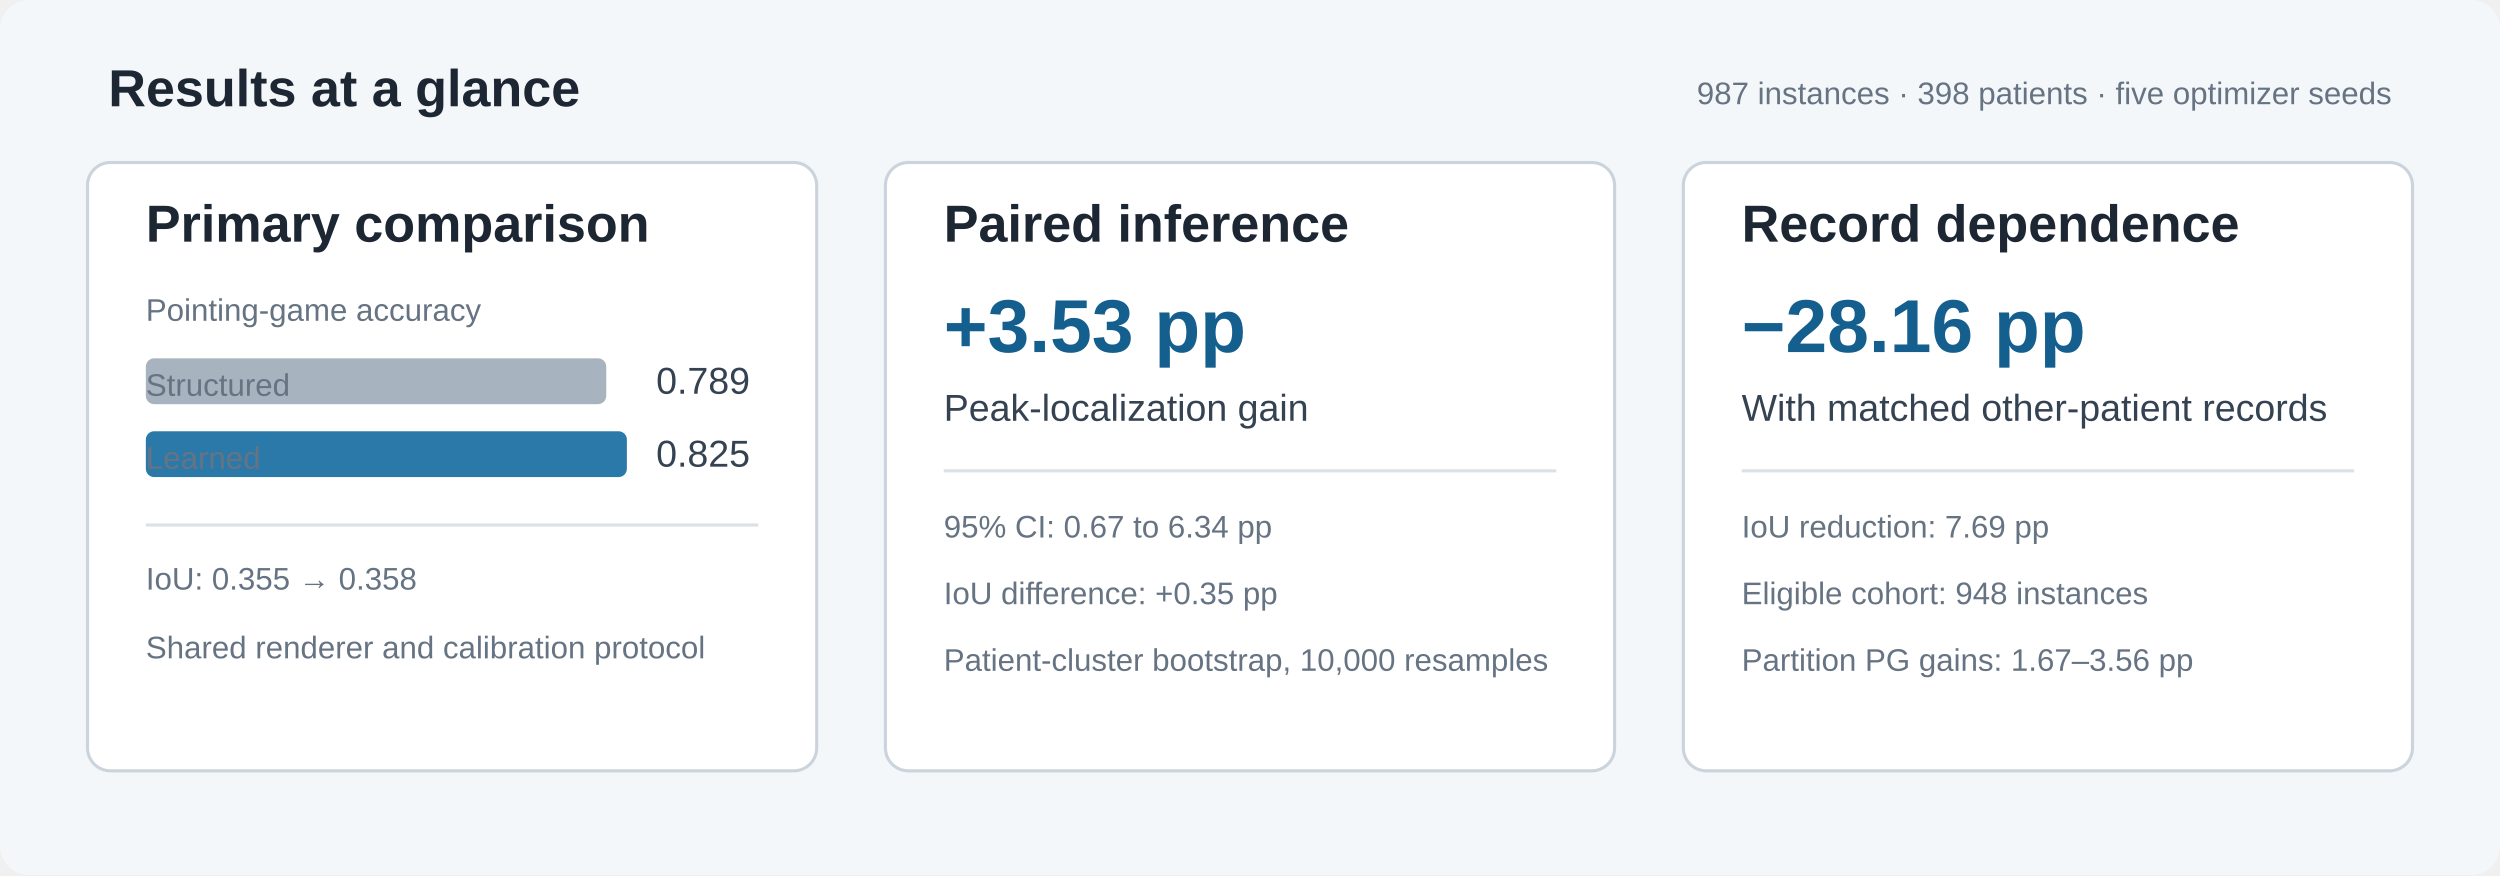
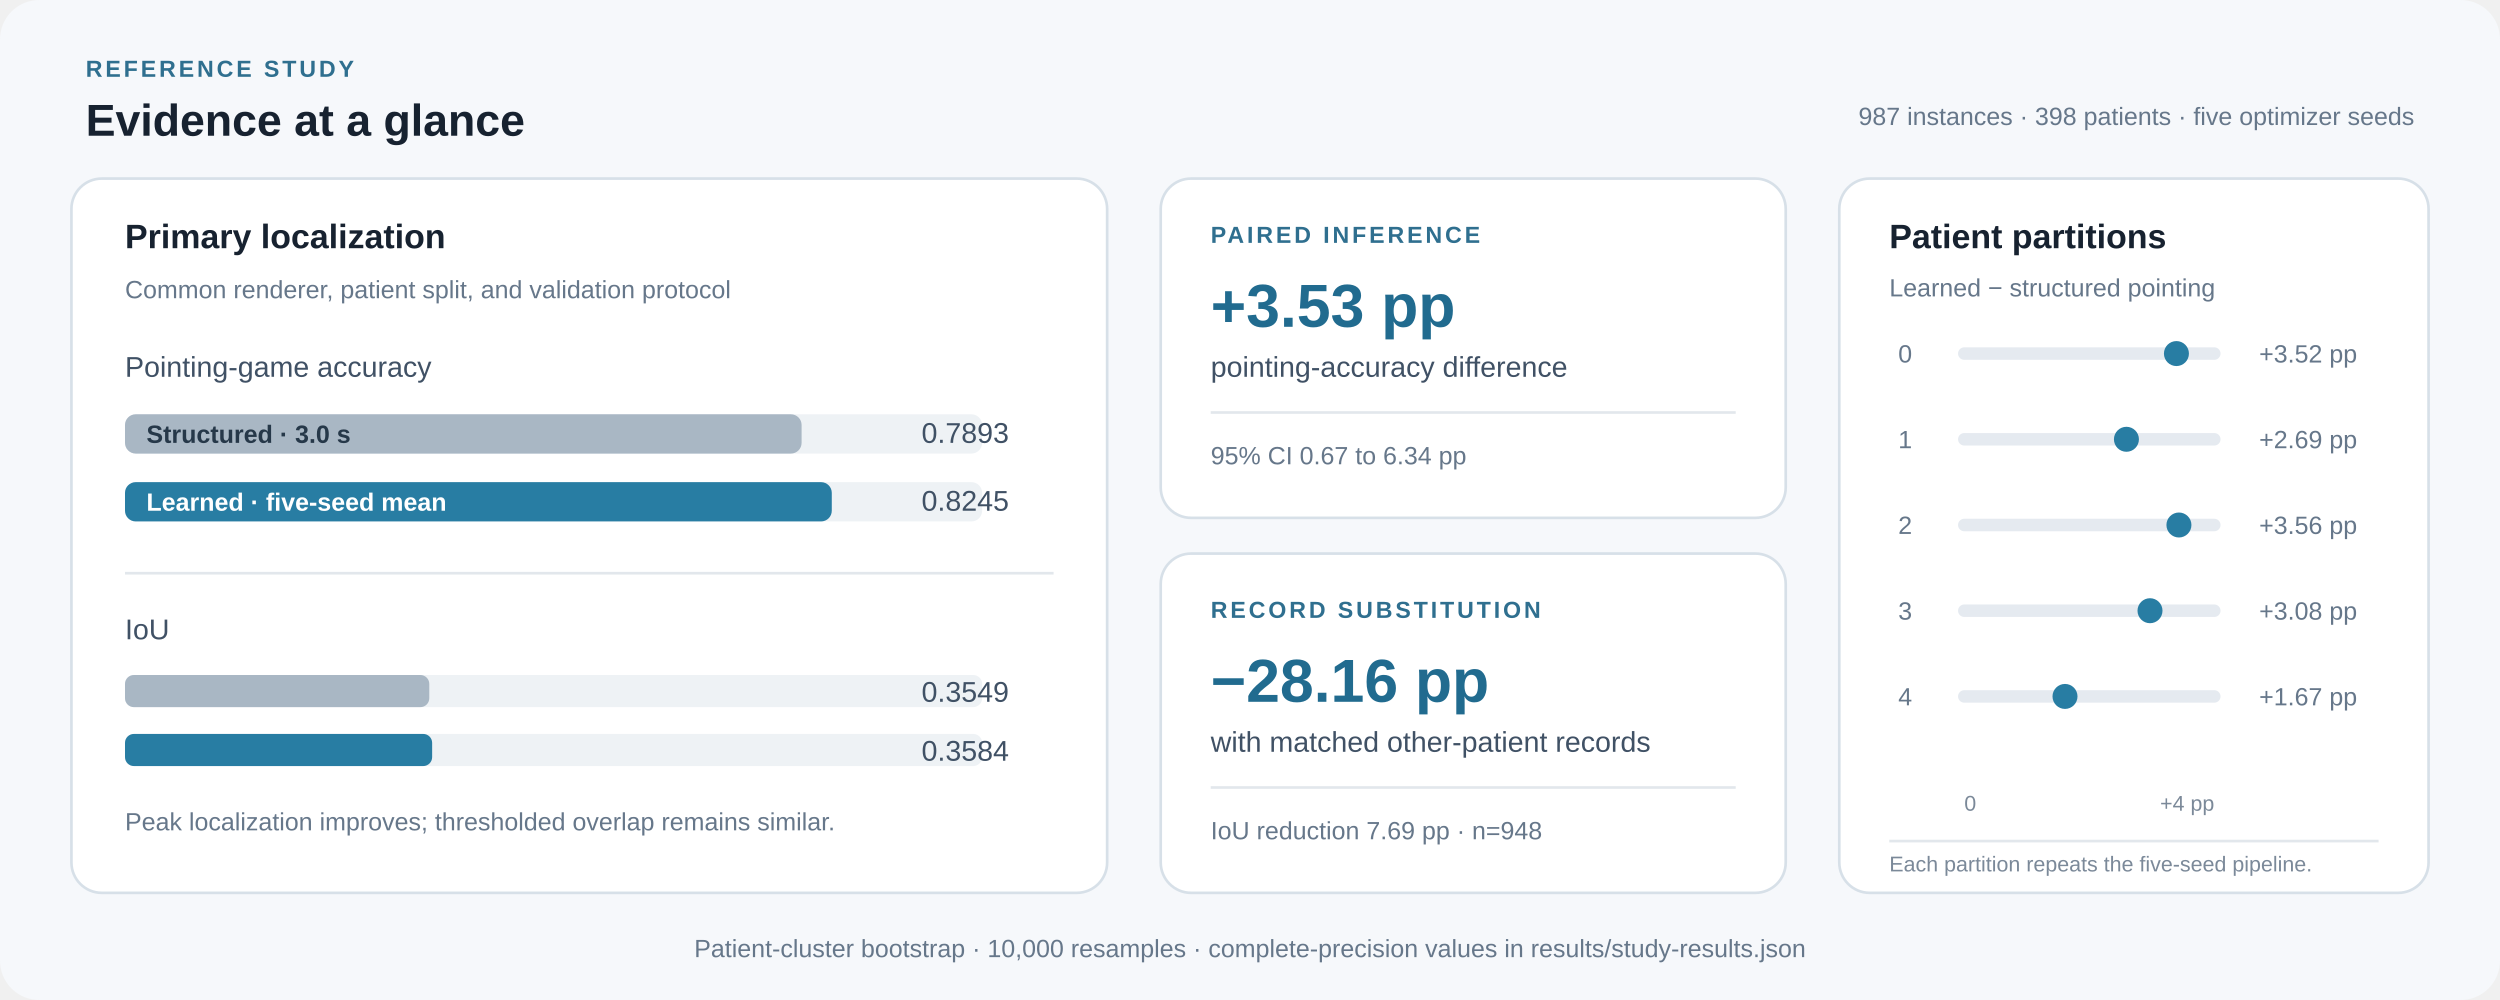
- <svg xmlns="http://www.w3.org/2000/svg" width="1200" height="420" viewBox="0 0 1200 420" role="img" aria-labelledby="title desc">
+ <svg xmlns="http://www.w3.org/2000/svg" width="1400" height="560" viewBox="0 0 1400 560" role="img" aria-labelledby="title desc">
  <defs>
    <style>
-       .heading { font: 600 25px Arial, Helvetica, sans-serif; fill: #1d2733; }
-       .value { font: 700 36px Arial, Helvetica, sans-serif; fill: #155f8f; }
-       .label { font: 18px Arial, Helvetica, sans-serif; fill: #354252; }
-       .small { font: 15px Arial, Helvetica, sans-serif; fill: #667383; }
-       .card { fill: #ffffff; stroke: #cbd3dc; stroke-width: 1.5; }
-       .rule { stroke: #dbe1e7; stroke-width: 1.5; }
-       .structured { fill: #a7b3bf; }
-       .learned { fill: #2b79a8; }
+       .eyebrow { font: 700 13px Arial, Helvetica, sans-serif; letter-spacing: 1.6px; fill: #2f6f8f; }
+       .heading { font: 700 25px Arial, Helvetica, sans-serif; fill: #172230; }
+       .section { font: 700 19px Arial, Helvetica, sans-serif; fill: #172230; }
+       .value { font: 700 34px Arial, Helvetica, sans-serif; fill: #216b8f; }
+       .label { font: 16px Arial, Helvetica, sans-serif; fill: #405165; }
+       .small { font: 14px Arial, Helvetica, sans-serif; fill: #66778a; }
+       .micro { font: 12px Arial, Helvetica, sans-serif; fill: #7b8999; }
+       .card { fill: #ffffff; stroke: #d7e0e8; stroke-width: 1.5; }
+       .track { stroke: #e5eaf0; stroke-width: 7; stroke-linecap: round; }
+       .structured { fill: #a9b7c4; }
+       .learned { fill: #287da3; }
+       .rule { stroke: #e2e7ec; stroke-width: 1.5; }
    </style>
  </defs>
-   <rect width="1200" height="420" rx="14" fill="#f4f7f9" />
-   <text x="52" y="51" class="heading">Results at a glance</text>
-   <text x="1148" y="50" text-anchor="end" class="small">987 instances · 398 patients · five optimizer seeds</text>
-   <rect x="42" y="78" width="350" height="292" rx="11" class="card" />
-   <text x="70" y="116" class="heading">Primary comparison</text>
-   <text x="70" y="154" class="small">Pointing-game accuracy</text>
-   <rect x="70" y="172" width="221.0" height="22" rx="4" class="structured" />
-   <rect x="70" y="207" width="230.9" height="22" rx="4" class="learned" />
-   <text x="360" y="189" text-anchor="end" class="label">0.789</text>
-   <text x="360" y="224" text-anchor="end" class="label">0.825</text>
-   <text x="70" y="190" class="small">Structured</text>
-   <text x="70" y="225" class="small" fill="#ffffff">Learned</text>
-   <line x1="70" y1="252" x2="364" y2="252" class="rule" />
-   <text x="70" y="283" class="small">IoU: 0.355 → 0.358</text>
-   <text x="70" y="316" class="small">Shared renderer and calibration protocol</text>
-   <rect x="425" y="78" width="350" height="292" rx="11" class="card" />
-   <text x="453" y="116" class="heading">Paired inference</text>
-   <text x="453" y="169" class="value">+3.53 pp</text>
-   <text x="453" y="202" class="label">Peak-localization gain</text>
-   <line x1="453" y1="226" x2="747" y2="226" class="rule" />
-   <text x="453" y="258" class="small">95% CI: 0.67 to 6.34 pp</text>
-   <text x="453" y="290" class="small">IoU difference: +0.35 pp</text>
-   <text x="453" y="322" class="small">Patient-cluster bootstrap, 10,000 resamples</text>
-   <rect x="808" y="78" width="350" height="292" rx="11" class="card" />
-   <text x="836" y="116" class="heading">Record dependence</text>
-   <text x="836" y="169" class="value">−28.16 pp</text>
-   <text x="836" y="202" class="label">With matched other-patient records</text>
-   <line x1="836" y1="226" x2="1130" y2="226" class="rule" />
-   <text x="836" y="258" class="small">IoU reduction: 7.69 pp</text>
-   <text x="836" y="290" class="small">Eligible cohort: 948 instances</text>
-   <text x="836" y="322" class="small">Partition PG gains: 1.67–3.56 pp</text>
+   <rect width="1400" height="560" rx="22" fill="#f6f8fb" />
+   <text x="48" y="43" class="eyebrow">REFERENCE STUDY</text>
+   <text x="48" y="76" class="heading">Evidence at a glance</text>
+   <text x="1352" y="70" text-anchor="end" class="small">987 instances · 398 patients · five optimizer seeds</text>
+   <rect x="40" y="100" width="580" height="400" rx="17" class="card" />
+   <text x="70" y="139" class="section">Primary localization</text>
+   <text x="70" y="167" class="small">Common renderer, patient split, and validation protocol</text>
+   <text x="70" y="211" class="label">Pointing-game accuracy</text>
+   <rect x="70" y="232" width="480" height="22" rx="6" fill="#eef2f5" />
+   <rect x="70" y="232" width="378.9" height="22" rx="6" class="structured" />
+   <rect x="70" y="270" width="480" height="22" rx="6" fill="#eef2f5" />
+   <rect x="70" y="270" width="395.8" height="22" rx="6" class="learned" />
+   <text x="82" y="248" class="small" style="fill:#263849;font-weight:600">Structured · 3.0 s</text>
+   <text x="82" y="286" class="small" style="fill:#ffffff;font-weight:600">Learned · five-seed mean</text>
+   <text x="565" y="248" text-anchor="end" class="label">0.7893</text>
+   <text x="565" y="286" text-anchor="end" class="label">0.8245</text>
+   <line x1="70" y1="321" x2="590" y2="321" class="rule" />
+   <text x="70" y="358" class="label">IoU</text>
+   <rect x="70" y="378" width="480" height="18" rx="5" fill="#eef2f5" />
+   <rect x="70" y="378" width="170.4" height="18" rx="5" class="structured" />
+   <rect x="70" y="411" width="480" height="18" rx="5" fill="#eef2f5" />
+   <rect x="70" y="411" width="172.0" height="18" rx="5" class="learned" />
+   <text x="565" y="393" text-anchor="end" class="label">0.3549</text>
+   <text x="565" y="426" text-anchor="end" class="label">0.3584</text>
+   <text x="70" y="465" class="small">Peak localization improves; thresholded overlap remains similar.</text>
+   <rect x="650" y="100" width="350" height="190" rx="17" class="card" />
+   <text x="678" y="136" class="eyebrow">PAIRED INFERENCE</text>
+   <text x="678" y="183" class="value">+3.53 pp</text>
+   <text x="678" y="211" class="label">pointing-accuracy difference</text>
+   <line x1="678" y1="231" x2="972" y2="231" class="rule" />
+   <text x="678" y="260" class="small">95% CI 0.67 to 6.34 pp</text>
+   <rect x="650" y="310" width="350" height="190" rx="17" class="card" />
+   <text x="678" y="346" class="eyebrow">RECORD SUBSTITUTION</text>
+   <text x="678" y="393" class="value">−28.16 pp</text>
+   <text x="678" y="421" class="label">with matched other-patient records</text>
+   <line x1="678" y1="441" x2="972" y2="441" class="rule" />
+   <text x="678" y="470" class="small">IoU reduction 7.69 pp · n=948</text>
+   <rect x="1030" y="100" width="330" height="400" rx="17" class="card" />
+   <text x="1058" y="139" class="section">Patient partitions</text>
+   <text x="1058" y="166" class="small">Learned − structured pointing</text>
+   <text x="1063" y="203" class="small">0</text>
+   <line x1="1100" y1="198" x2="1240" y2="198" class="track" />
+   <circle cx="1218.8" cy="198" r="7" fill="#287da3" />
+   <text x="1320" y="203" text-anchor="end" class="small">+3.52 pp</text>
+   <text x="1063" y="251" class="small">1</text>
+   <line x1="1100" y1="246" x2="1240" y2="246" class="track" />
+   <circle cx="1190.8" cy="246" r="7" fill="#287da3" />
+   <text x="1320" y="251" text-anchor="end" class="small">+2.69 pp</text>
+   <text x="1063" y="299" class="small">2</text>
+   <line x1="1100" y1="294" x2="1240" y2="294" class="track" />
+   <circle cx="1220.2" cy="294" r="7" fill="#287da3" />
+   <text x="1320" y="299" text-anchor="end" class="small">+3.56 pp</text>
+   <text x="1063" y="347" class="small">3</text>
+   <line x1="1100" y1="342" x2="1240" y2="342" class="track" />
+   <circle cx="1204.0" cy="342" r="7" fill="#287da3" />
+   <text x="1320" y="347" text-anchor="end" class="small">+3.08 pp</text>
+   <text x="1063" y="395" class="small">4</text>
+   <line x1="1100" y1="390" x2="1240" y2="390" class="track" />
+   <circle cx="1156.4" cy="390" r="7" fill="#287da3" />
+   <text x="1320" y="395" text-anchor="end" class="small">+1.67 pp</text>
+   <text x="1100" y="454" class="micro">0</text>
+   <text x="1240" y="454" text-anchor="end" class="micro">+4 pp</text>
+   <line x1="1058" y1="471" x2="1332" y2="471" class="rule" />
+   <text x="1058" y="488" class="micro">Each partition repeats the five-seed pipeline.</text>
+   <text x="700" y="536" text-anchor="middle" class="small">Patient-cluster bootstrap · 10,000 resamples · complete-precision values in results/study-results.json</text>
</svg>
